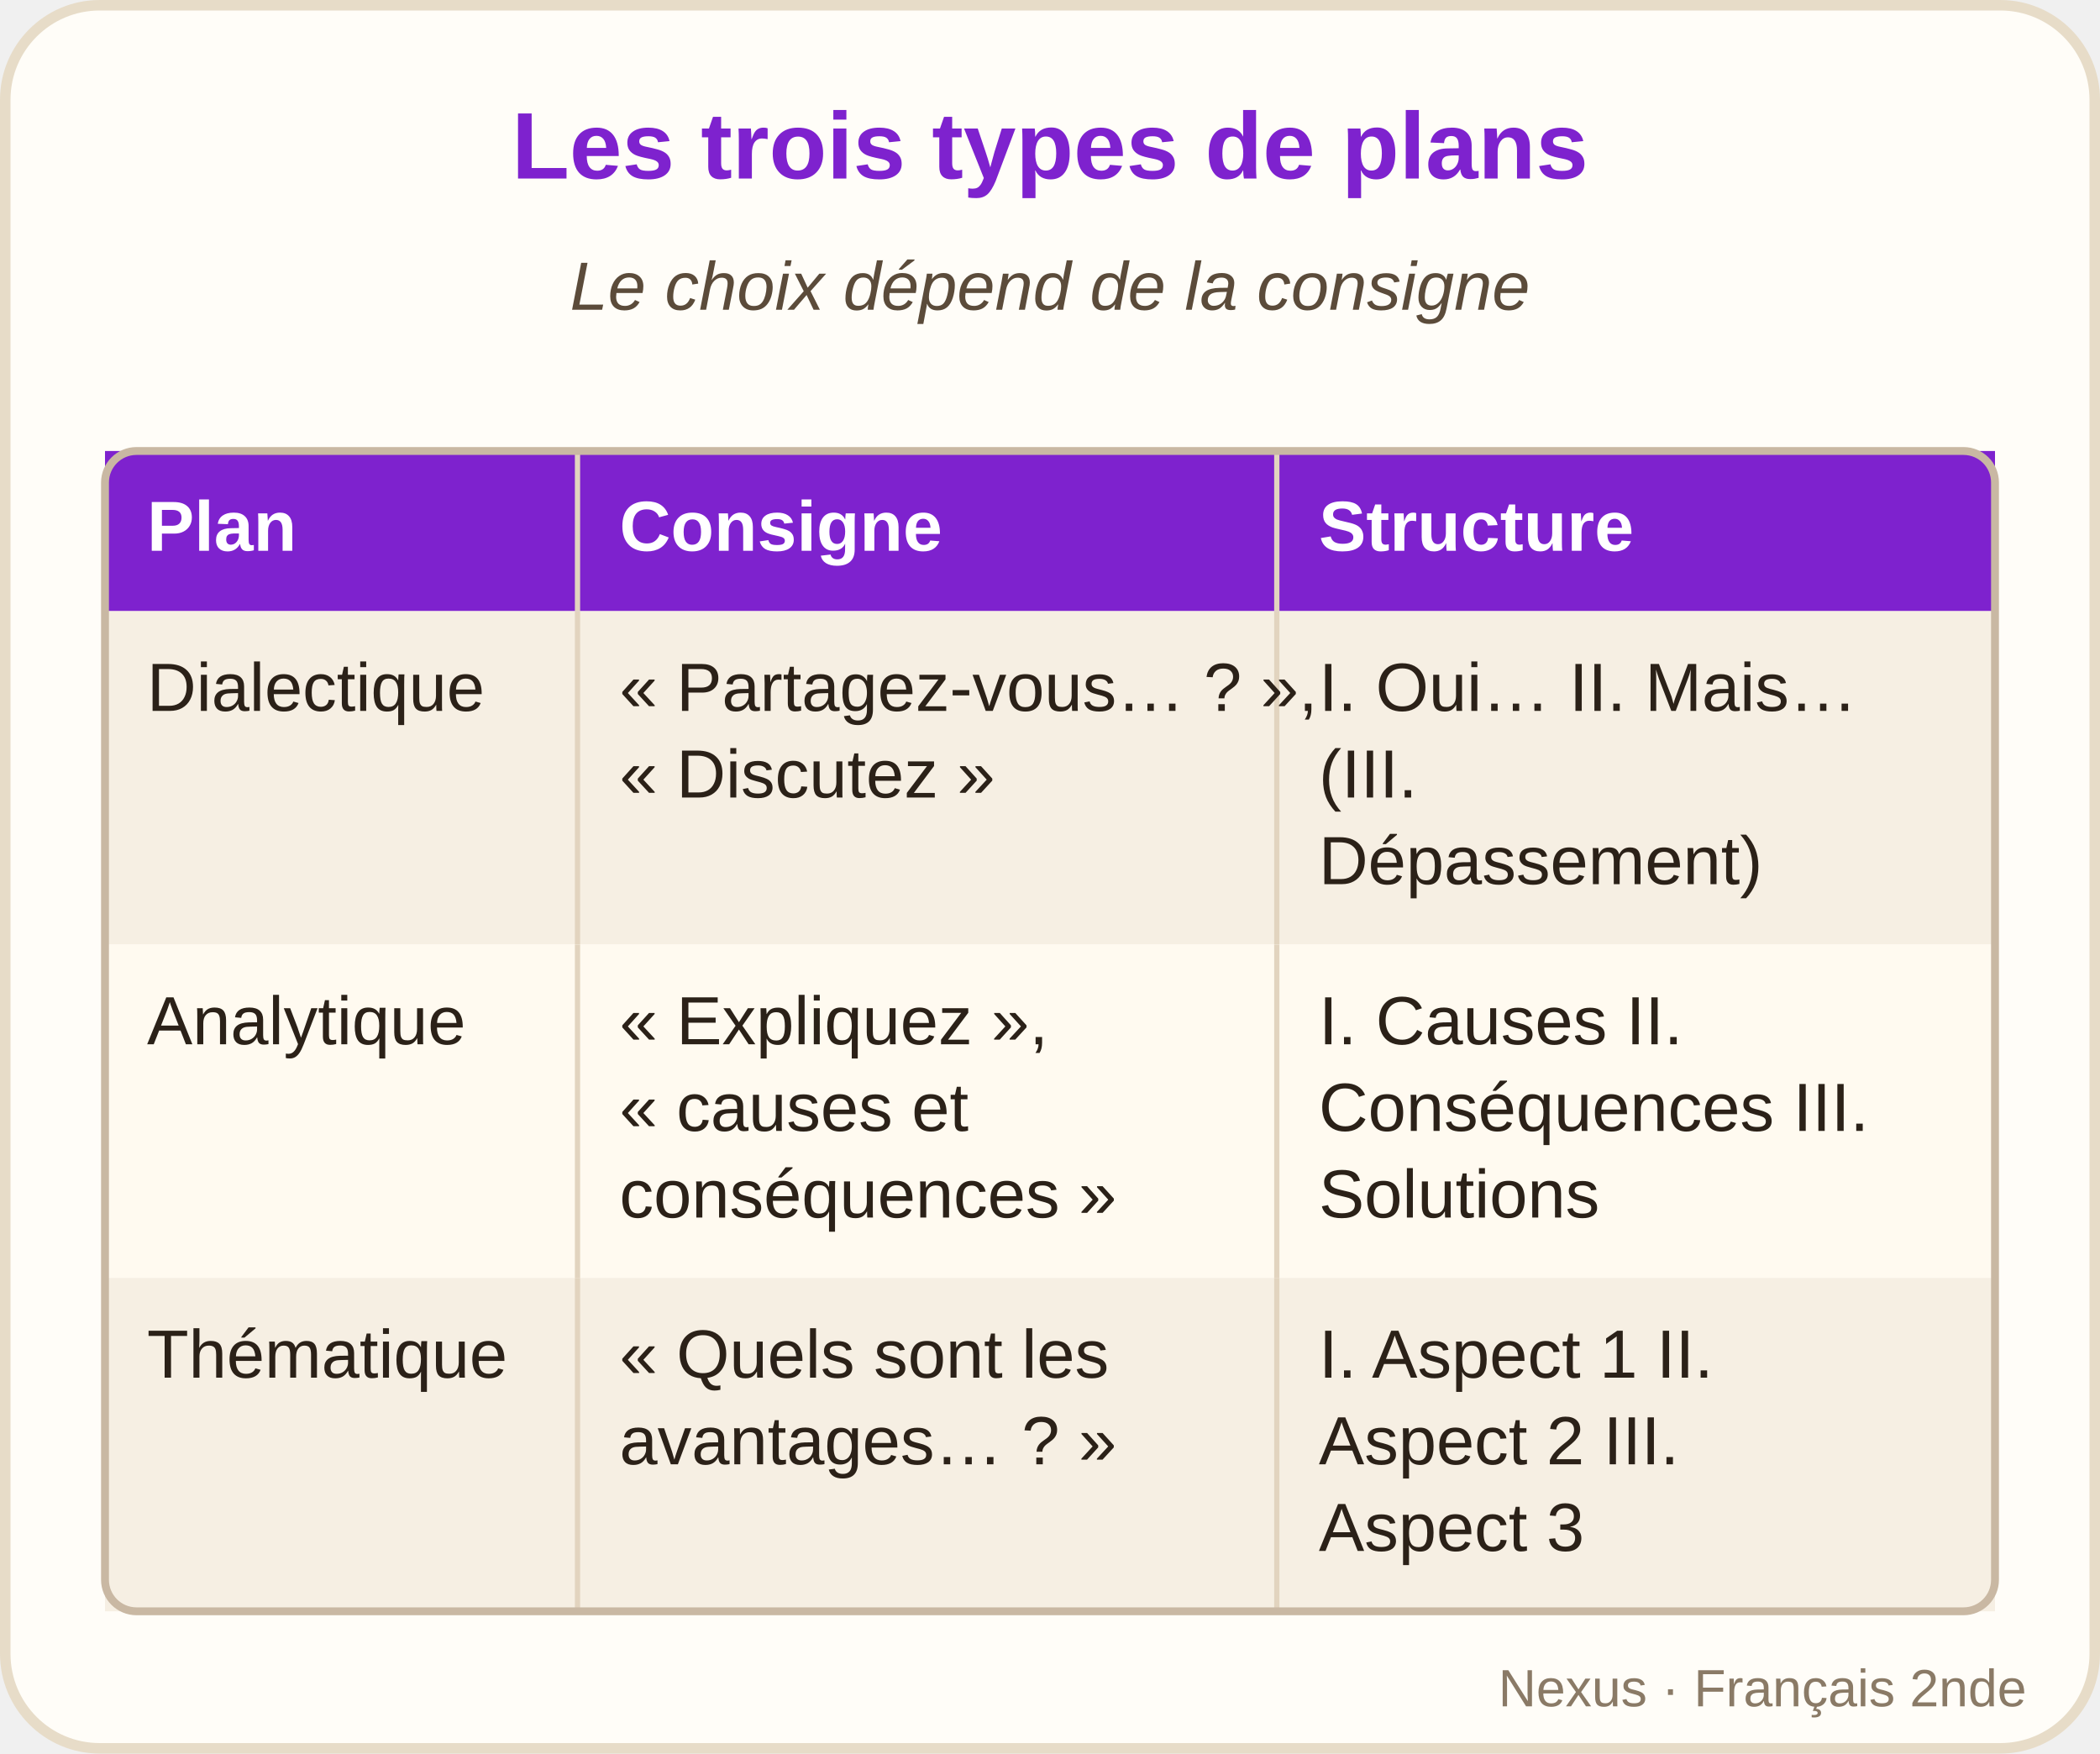
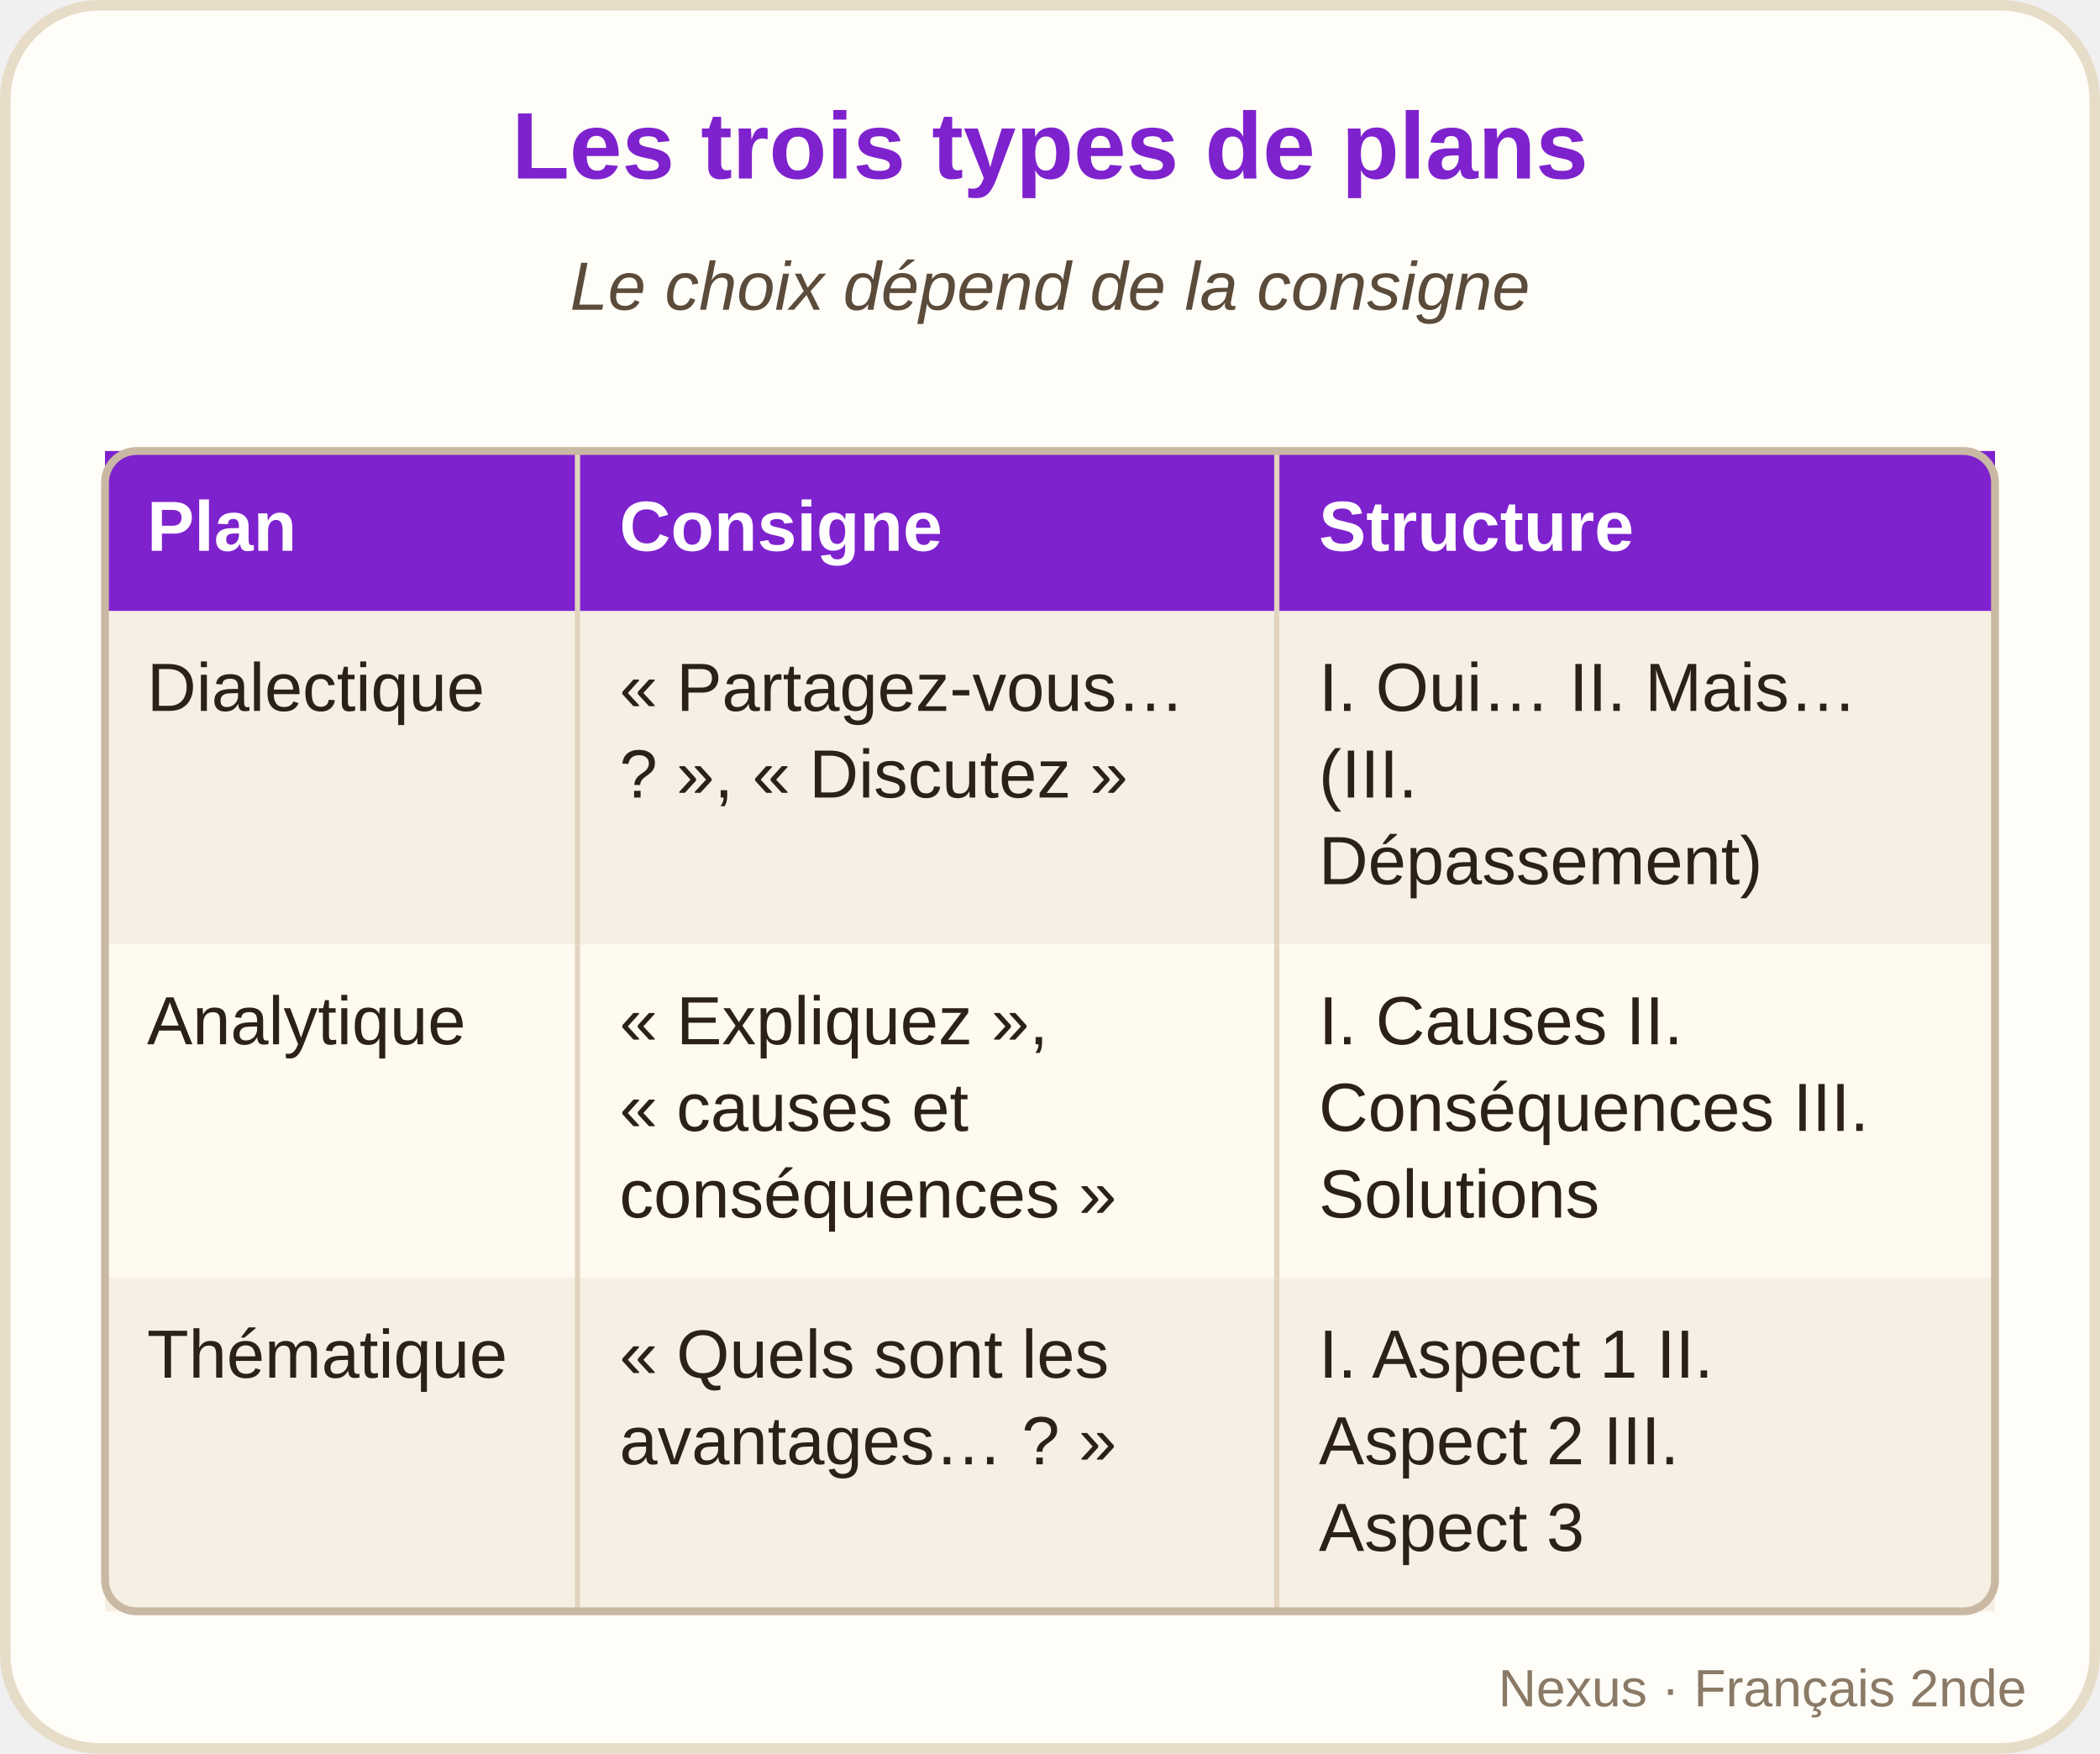
<svg xmlns="http://www.w3.org/2000/svg" viewBox="0 0 400 334" width="400" height="334" role="img" aria-labelledby="titre" font-family="Arial, Helvetica, 'Liberation Sans', sans-serif">
  <rect x="1" y="1" width="398" height="332" rx="18" ry="18" fill="#fffdf8" stroke="#e7dcc8" stroke-width="2" />
  <text x="200.0" y="34.0" font-size="18" font-weight="bold" fill="#7e22ce" text-anchor="middle">Les trois types de plans</text>
  <text x="200.0" y="59.0" font-size="13" font-weight="normal" fill="#5b4b3a" text-anchor="middle" font-style="italic">Le choix dépend de la consigne</text>
  <rect x="20" y="85.9" width="360" height="30.5" fill="#7e22ce" />
  <line x1="110.0" y1="85.9" x2="110.0" y2="116.4" stroke="#e2d4bf" stroke-width="1" />
  <line x1="243.2" y1="85.9" x2="243.2" y2="116.4" stroke="#e2d4bf" stroke-width="1" />
  <text x="28.0" y="104.9" font-size="13.5" font-weight="bold" fill="#ffffff" text-anchor="start">Plan</text>
  <text x="118.0" y="104.9" font-size="13.5" font-weight="bold" fill="#ffffff" text-anchor="start">Consigne</text>
  <text x="251.2" y="104.9" font-size="13.5" font-weight="bold" fill="#ffffff" text-anchor="start">Structure</text>
  <rect x="20" y="116.4" width="360" height="63.5" fill="#f6efe3" />
  <line x1="110.0" y1="116.4" x2="110.0" y2="179.9" stroke="#e2d4bf" stroke-width="1" />
  <line x1="243.2" y1="116.4" x2="243.2" y2="179.9" stroke="#e2d4bf" stroke-width="1" />
  <text x="28.0" y="135.4" font-size="13" font-weight="normal" fill="#2b2118" text-anchor="start">Dialectique</text>
-   <text x="118.0" y="135.4" font-size="13" font-weight="normal" fill="#2b2118" text-anchor="start">« Partagez-vous… ? »,</text>
-   <text x="118.0" y="151.9" font-size="13" font-weight="normal" fill="#2b2118" text-anchor="start">« Discutez »</text>
+   <text x="118.0" y="135.4" font-size="13" font-weight="normal" fill="#2b2118" text-anchor="start">« Partagez-vous…</text>
+   <text x="118.0" y="151.9" font-size="13" font-weight="normal" fill="#2b2118" text-anchor="start">? », « Discutez »</text>
  <text x="251.2" y="135.4" font-size="13" font-weight="normal" fill="#2b2118" text-anchor="start">I. Oui… II. Mais…</text>
  <text x="251.2" y="151.9" font-size="13" font-weight="normal" fill="#2b2118" text-anchor="start">(III.</text>
  <text x="251.2" y="168.4" font-size="13" font-weight="normal" fill="#2b2118" text-anchor="start">Dépassement)</text>
  <rect x="20" y="179.9" width="360" height="63.5" fill="#fffaf0" />
  <line x1="110.0" y1="179.9" x2="110.0" y2="243.4" stroke="#e2d4bf" stroke-width="1" />
  <line x1="243.2" y1="179.9" x2="243.2" y2="243.4" stroke="#e2d4bf" stroke-width="1" />
  <text x="28.0" y="198.9" font-size="13" font-weight="normal" fill="#2b2118" text-anchor="start">Analytique</text>
  <text x="118.0" y="198.9" font-size="13" font-weight="normal" fill="#2b2118" text-anchor="start">« Expliquez »,</text>
  <text x="118.0" y="215.4" font-size="13" font-weight="normal" fill="#2b2118" text-anchor="start">« causes et</text>
  <text x="118.0" y="231.9" font-size="13" font-weight="normal" fill="#2b2118" text-anchor="start">conséquences »</text>
  <text x="251.2" y="198.9" font-size="13" font-weight="normal" fill="#2b2118" text-anchor="start">I. Causes II.</text>
  <text x="251.2" y="215.4" font-size="13" font-weight="normal" fill="#2b2118" text-anchor="start">Conséquences III.</text>
  <text x="251.2" y="231.9" font-size="13" font-weight="normal" fill="#2b2118" text-anchor="start">Solutions</text>
  <rect x="20" y="243.4" width="360" height="63.5" fill="#f6efe3" />
  <line x1="110.0" y1="243.4" x2="110.0" y2="306.9" stroke="#e2d4bf" stroke-width="1" />
  <line x1="243.2" y1="243.4" x2="243.2" y2="306.9" stroke="#e2d4bf" stroke-width="1" />
  <text x="28.0" y="262.4" font-size="13" font-weight="normal" fill="#2b2118" text-anchor="start">Thématique</text>
  <text x="118.0" y="262.4" font-size="13" font-weight="normal" fill="#2b2118" text-anchor="start">« Quels sont les</text>
  <text x="118.0" y="278.9" font-size="13" font-weight="normal" fill="#2b2118" text-anchor="start">avantages… ? »</text>
  <text x="251.2" y="262.4" font-size="13" font-weight="normal" fill="#2b2118" text-anchor="start">I. Aspect 1 II.</text>
  <text x="251.2" y="278.9" font-size="13" font-weight="normal" fill="#2b2118" text-anchor="start">Aspect 2 III.</text>
  <text x="251.2" y="295.4" font-size="13" font-weight="normal" fill="#2b2118" text-anchor="start">Aspect 3</text>
  <rect x="20" y="85.9" width="360" height="221" rx="6" fill="none" stroke="#c9b8a3" stroke-width="1.5" />
  <text x="386" y="325" font-size="10" fill="#8a7a66" text-anchor="end">Nexus · Français 2nde</text>
</svg>
